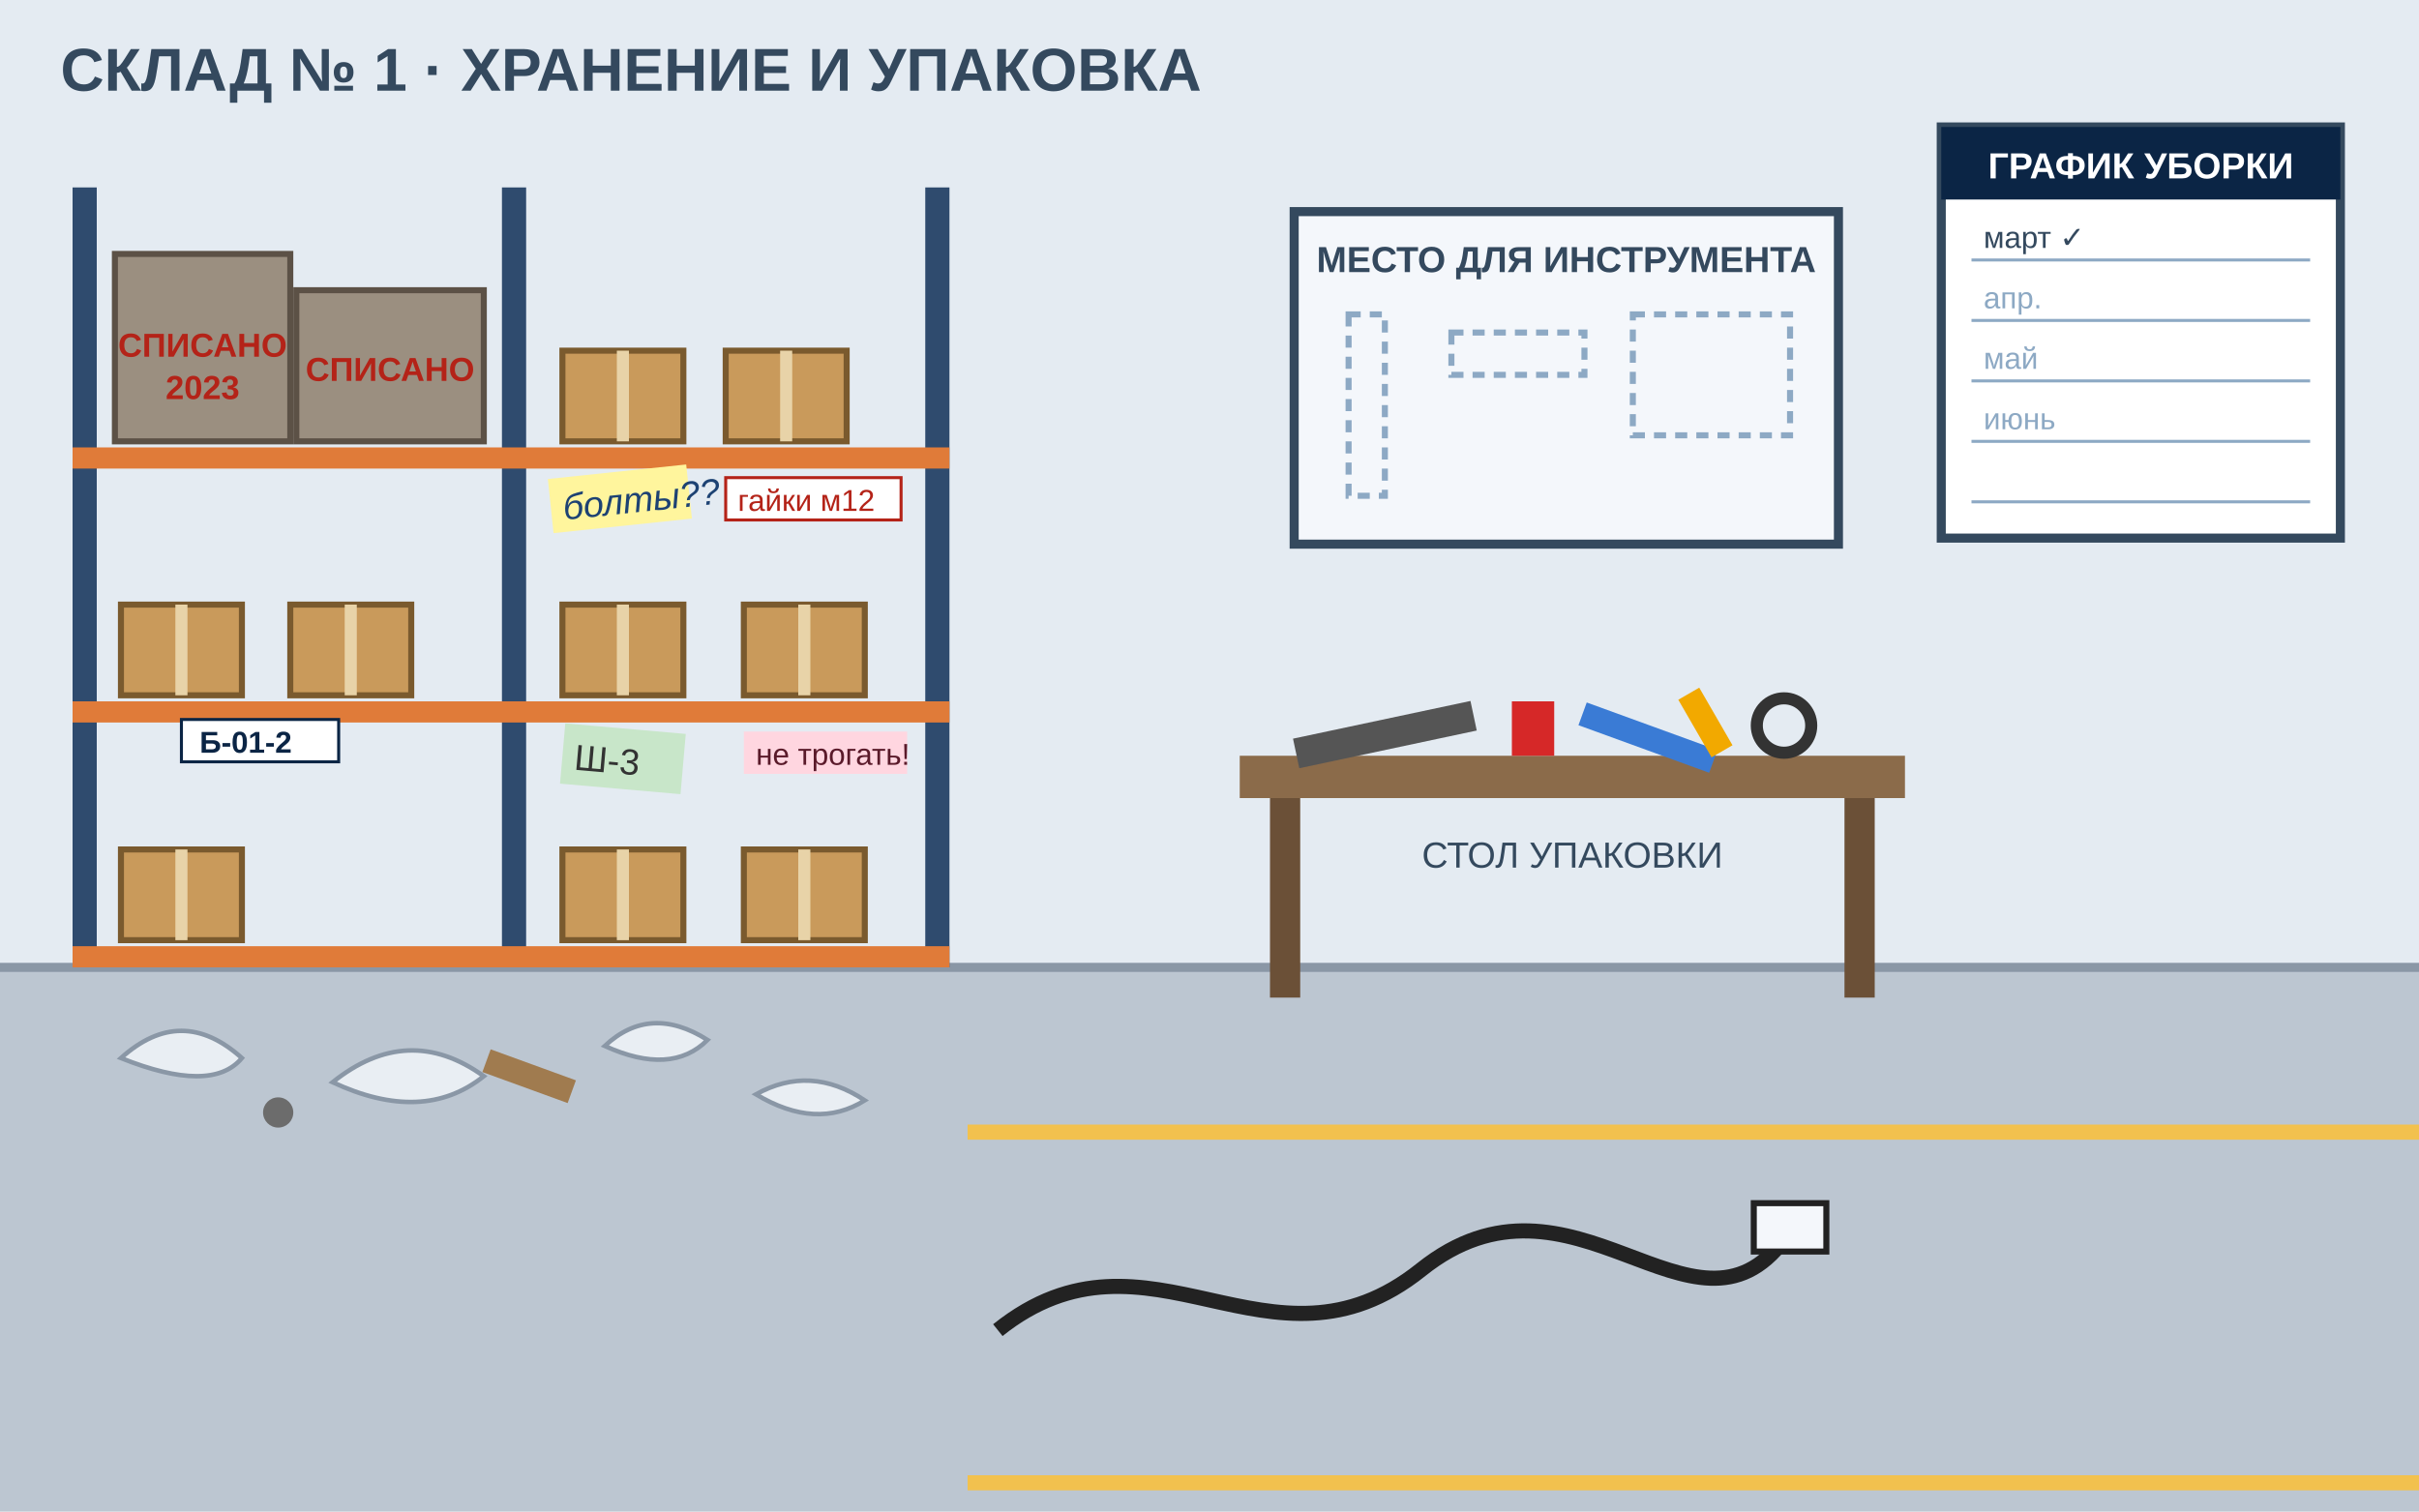
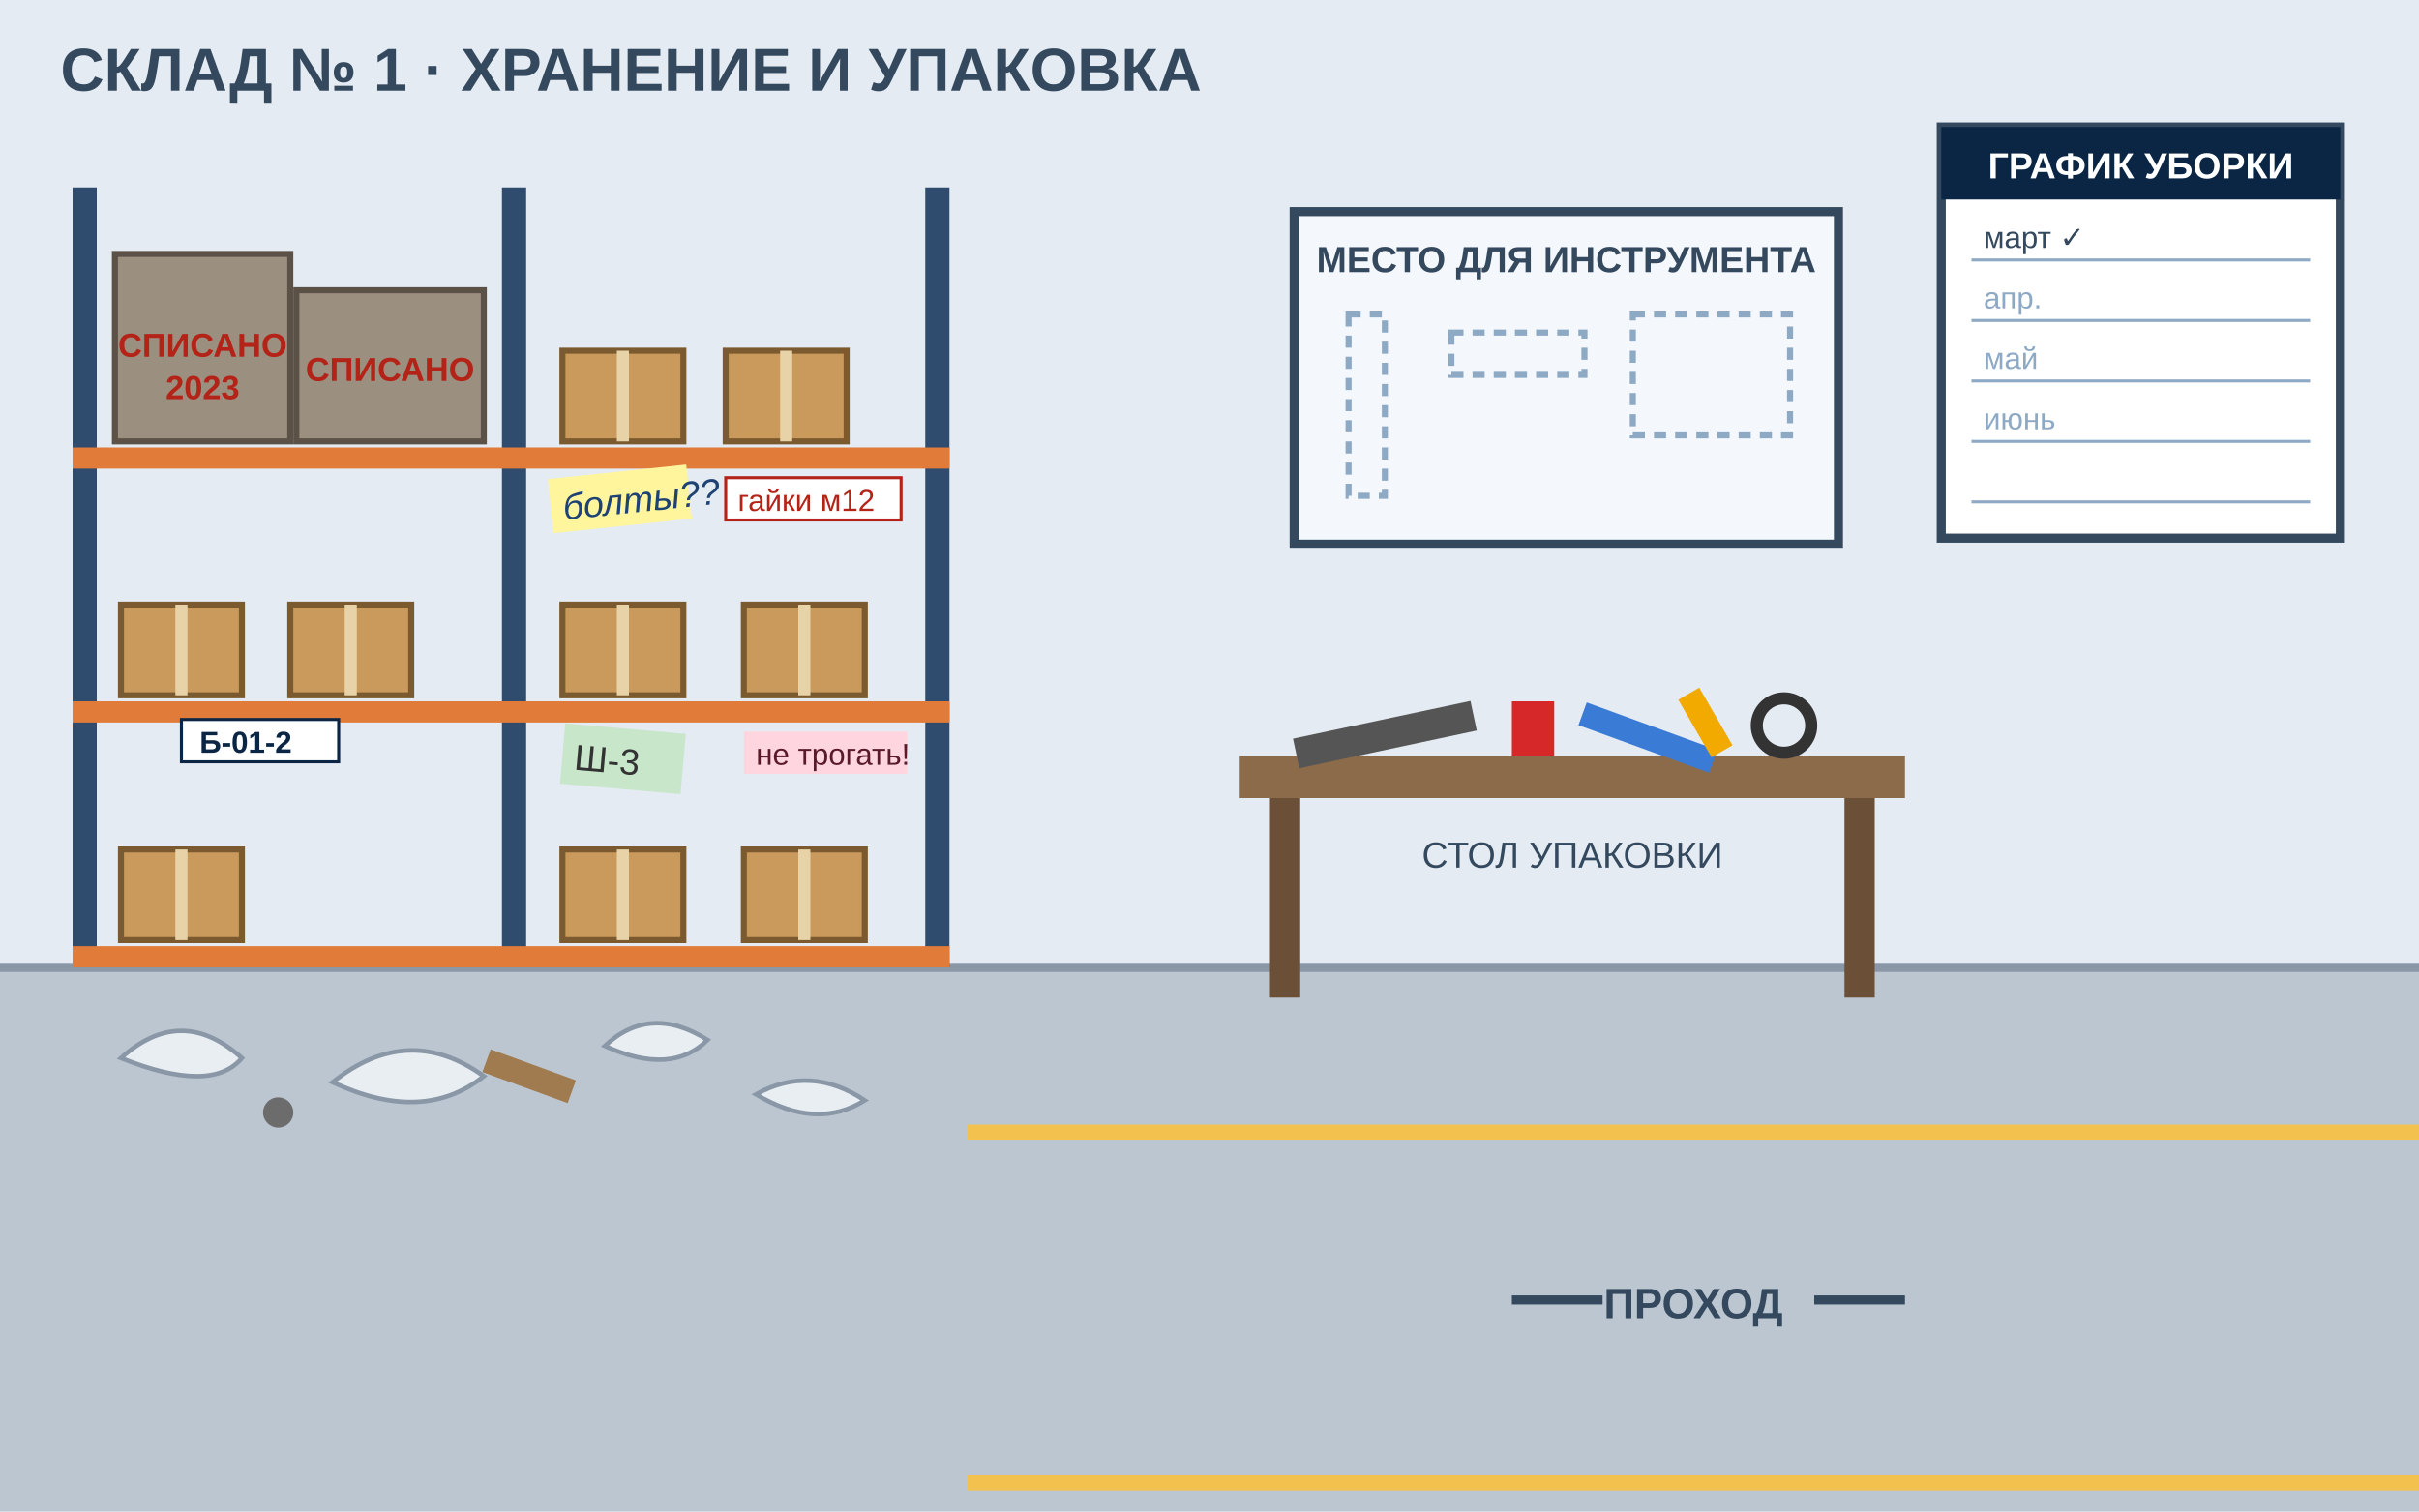
<svg xmlns="http://www.w3.org/2000/svg" viewBox="0 0 800 500" font-family="Arial, sans-serif">
  <defs>
    <g id="bx">
      <rect width="40" height="30" fill="#c99a5b" stroke="#7a5a2e" stroke-width="2" />
      <line x1="20" y1="0" x2="20" y2="30" stroke="#e8d3a8" stroke-width="4" />
    </g>
  </defs>
  <rect width="800" height="320" fill="#e4ebf2" />
  <rect y="320" width="800" height="180" fill="#bcc6d1" />
  <line x1="0" y1="320" x2="800" y2="320" stroke="#8a97a6" stroke-width="3" />
  <text x="20" y="30" font-size="20" font-weight="700" fill="#34495e">СКЛАД № 1 · ХРАНЕНИЕ И УПАКОВКА</text>
  <g>
    <rect x="24" y="62" width="8" height="258" fill="#2f4b6e" />
    <rect x="166" y="62" width="8" height="258" fill="#2f4b6e" />
    <rect x="306" y="62" width="8" height="258" fill="#2f4b6e" />
    <rect x="24" y="148" width="290" height="7" fill="#e07b39" />
    <rect x="24" y="232" width="290" height="7" fill="#e07b39" />
    <rect x="24" y="313" width="290" height="7" fill="#e07b39" />
    <rect x="38" y="84" width="58" height="62" fill="#9b8f80" stroke="#5c5146" stroke-width="2" />
    <rect x="98" y="96" width="62" height="50" fill="#9b8f80" stroke="#5c5146" stroke-width="2" />
    <text x="67" y="118" font-size="11" font-weight="700" fill="#b42318" text-anchor="middle">СПИСАНО</text>
    <text x="67" y="132" font-size="11" font-weight="700" fill="#b42318" text-anchor="middle">2023</text>
    <text x="129" y="126" font-size="11" font-weight="700" fill="#b42318" text-anchor="middle">СПИСАНО</text>
    <use href="#bx" x="186" y="116" />
    <use href="#bx" x="240" y="116" />
    <use href="#bx" x="40" y="200" />
    <use href="#bx" x="96" y="200" />
    <use href="#bx" x="186" y="200" />
    <use href="#bx" x="246" y="200" />
    <use href="#bx" x="40" y="281" />
    <use href="#bx" x="186" y="281" />
    <use href="#bx" x="246" y="281" />
    <g font-size="10" font-weight="700" fill="#0b2545">
      <rect x="60" y="238" width="52" height="14" fill="#fff" stroke="#0b2545" />
      <text x="66" y="249">Б-01-2</text>
    </g>
    <rect x="182" y="156" width="46" height="18" fill="#fff59d" transform="rotate(-6 205 165)" />
    <text x="186" y="170" font-size="12" fill="#1d4273" font-style="italic" transform="rotate(-6 205 165)">болты??</text>
    <rect x="240" y="158" width="58" height="14" fill="#fff" stroke="#b42318" />
    <text x="244" y="169" font-size="10" fill="#b42318">гайки м12</text>
    <rect x="186" y="241" width="40" height="20" fill="#c8e6c9" transform="rotate(5 206 251)" />
    <text x="190" y="256" font-size="12" fill="#333" transform="rotate(5 206 251)">Ш-3</text>
    <rect x="246" y="242" width="54" height="14" fill="#ffd6e0" />
    <text x="250" y="253" font-size="10" fill="#5a1a2a">не трогать!</text>
  </g>
  <g fill="#e9eef3" stroke="#8a97a6" stroke-width="1.5">
    <path d="M40 350 q20 -18 40 0 q-10 12 -40 0z" />
    <path d="M110 358 q25 -20 50 -2 q-20 16 -50 2z" />
    <path d="M200 346 q15 -14 34 -2 q-12 12 -34 2z" />
    <path d="M250 362 q18 -10 36 2 q-16 10 -36 -2z" />
  </g>
  <rect x="160" y="352" width="30" height="8" fill="#a07b4f" transform="rotate(20 175 356)" />
  <circle cx="92" cy="368" r="5" fill="#6c6c6c" />
  <g>
    <rect x="428" y="70" width="180" height="110" fill="#f4f7fb" stroke="#34495e" stroke-width="3" />
    <text x="518" y="90" font-size="12" font-weight="700" fill="#34495e" text-anchor="middle">МЕСТО ДЛЯ ИНСТРУМЕНТА</text>
    <rect x="446" y="104" width="12" height="60" fill="none" stroke="#8da9c4" stroke-width="2" stroke-dasharray="4 3" />
    <rect x="480" y="110" width="44" height="14" fill="none" stroke="#8da9c4" stroke-width="2" stroke-dasharray="4 3" />
    <rect x="540" y="104" width="52" height="40" fill="none" stroke="#8da9c4" stroke-width="2" stroke-dasharray="4 3" />
  </g>
  <rect x="410" y="250" width="220" height="14" fill="#8b6b4a" />
  <rect x="420" y="264" width="10" height="66" fill="#6b5037" />
  <rect x="610" y="264" width="10" height="66" fill="#6b5037" />
  <g>
    <rect x="428" y="238" width="60" height="10" fill="#555" transform="rotate(-12 458 243)" />
    <rect x="500" y="232" width="14" height="18" fill="#d62828" />
    <rect x="522" y="240" width="46" height="8" fill="#3a7bd5" transform="rotate(20 545 244)" />
    <circle cx="590" cy="240" r="9" fill="none" stroke="#333" stroke-width="4" />
    <rect x="560" y="228" width="8" height="22" fill="#f2a900" transform="rotate(-30 564 239)" />
    <text x="520" y="287" font-size="12" fill="#34495e" text-anchor="middle">СТОЛ УПАКОВКИ</text>
  </g>
  <rect x="320" y="372" width="480" height="5" fill="#f2c14e" />
  <rect x="320" y="488" width="480" height="5" fill="#f2c14e" />
-   <path d="M330 440 C380 400, 420 460, 470 420 S560 450, 590 410" fill="none" stroke="#222" stroke-width="5" />
-   <rect x="580" y="398" width="24" height="16" fill="#f4f7fb" stroke="#222" stroke-width="2" />
+   <text x="560" y="436" font-size="14" fill="#34495e" text-anchor="middle" font-weight="700">ПРОХОД</text>
+   <path d="M500 430 L530 430 M600 430 L630 430" stroke="#34495e" stroke-width="3" />
  <g>
    <rect x="642" y="42" width="132" height="136" fill="#fff" stroke="#34495e" stroke-width="3" />
    <rect x="642" y="42" width="132" height="24" fill="#0b2545" />
    <text x="708" y="59" font-size="12" font-weight="700" fill="#fff" text-anchor="middle">ГРАФИК УБОРКИ</text>
    <g stroke="#8da9c4">
      <line x1="652" y1="86" x2="764" y2="86" />
      <line x1="652" y1="106" x2="764" y2="106" />
      <line x1="652" y1="126" x2="764" y2="126" />
      <line x1="652" y1="146" x2="764" y2="146" />
      <line x1="652" y1="166" x2="764" y2="166" />
    </g>
    <text x="656" y="82" font-size="10" fill="#34495e">март ✓</text>
    <text x="656" y="102" font-size="10" fill="#8da9c4">апр.</text>
    <text x="656" y="122" font-size="10" fill="#8da9c4">май</text>
    <text x="656" y="142" font-size="10" fill="#8da9c4">июнь</text>
  </g>
</svg>
